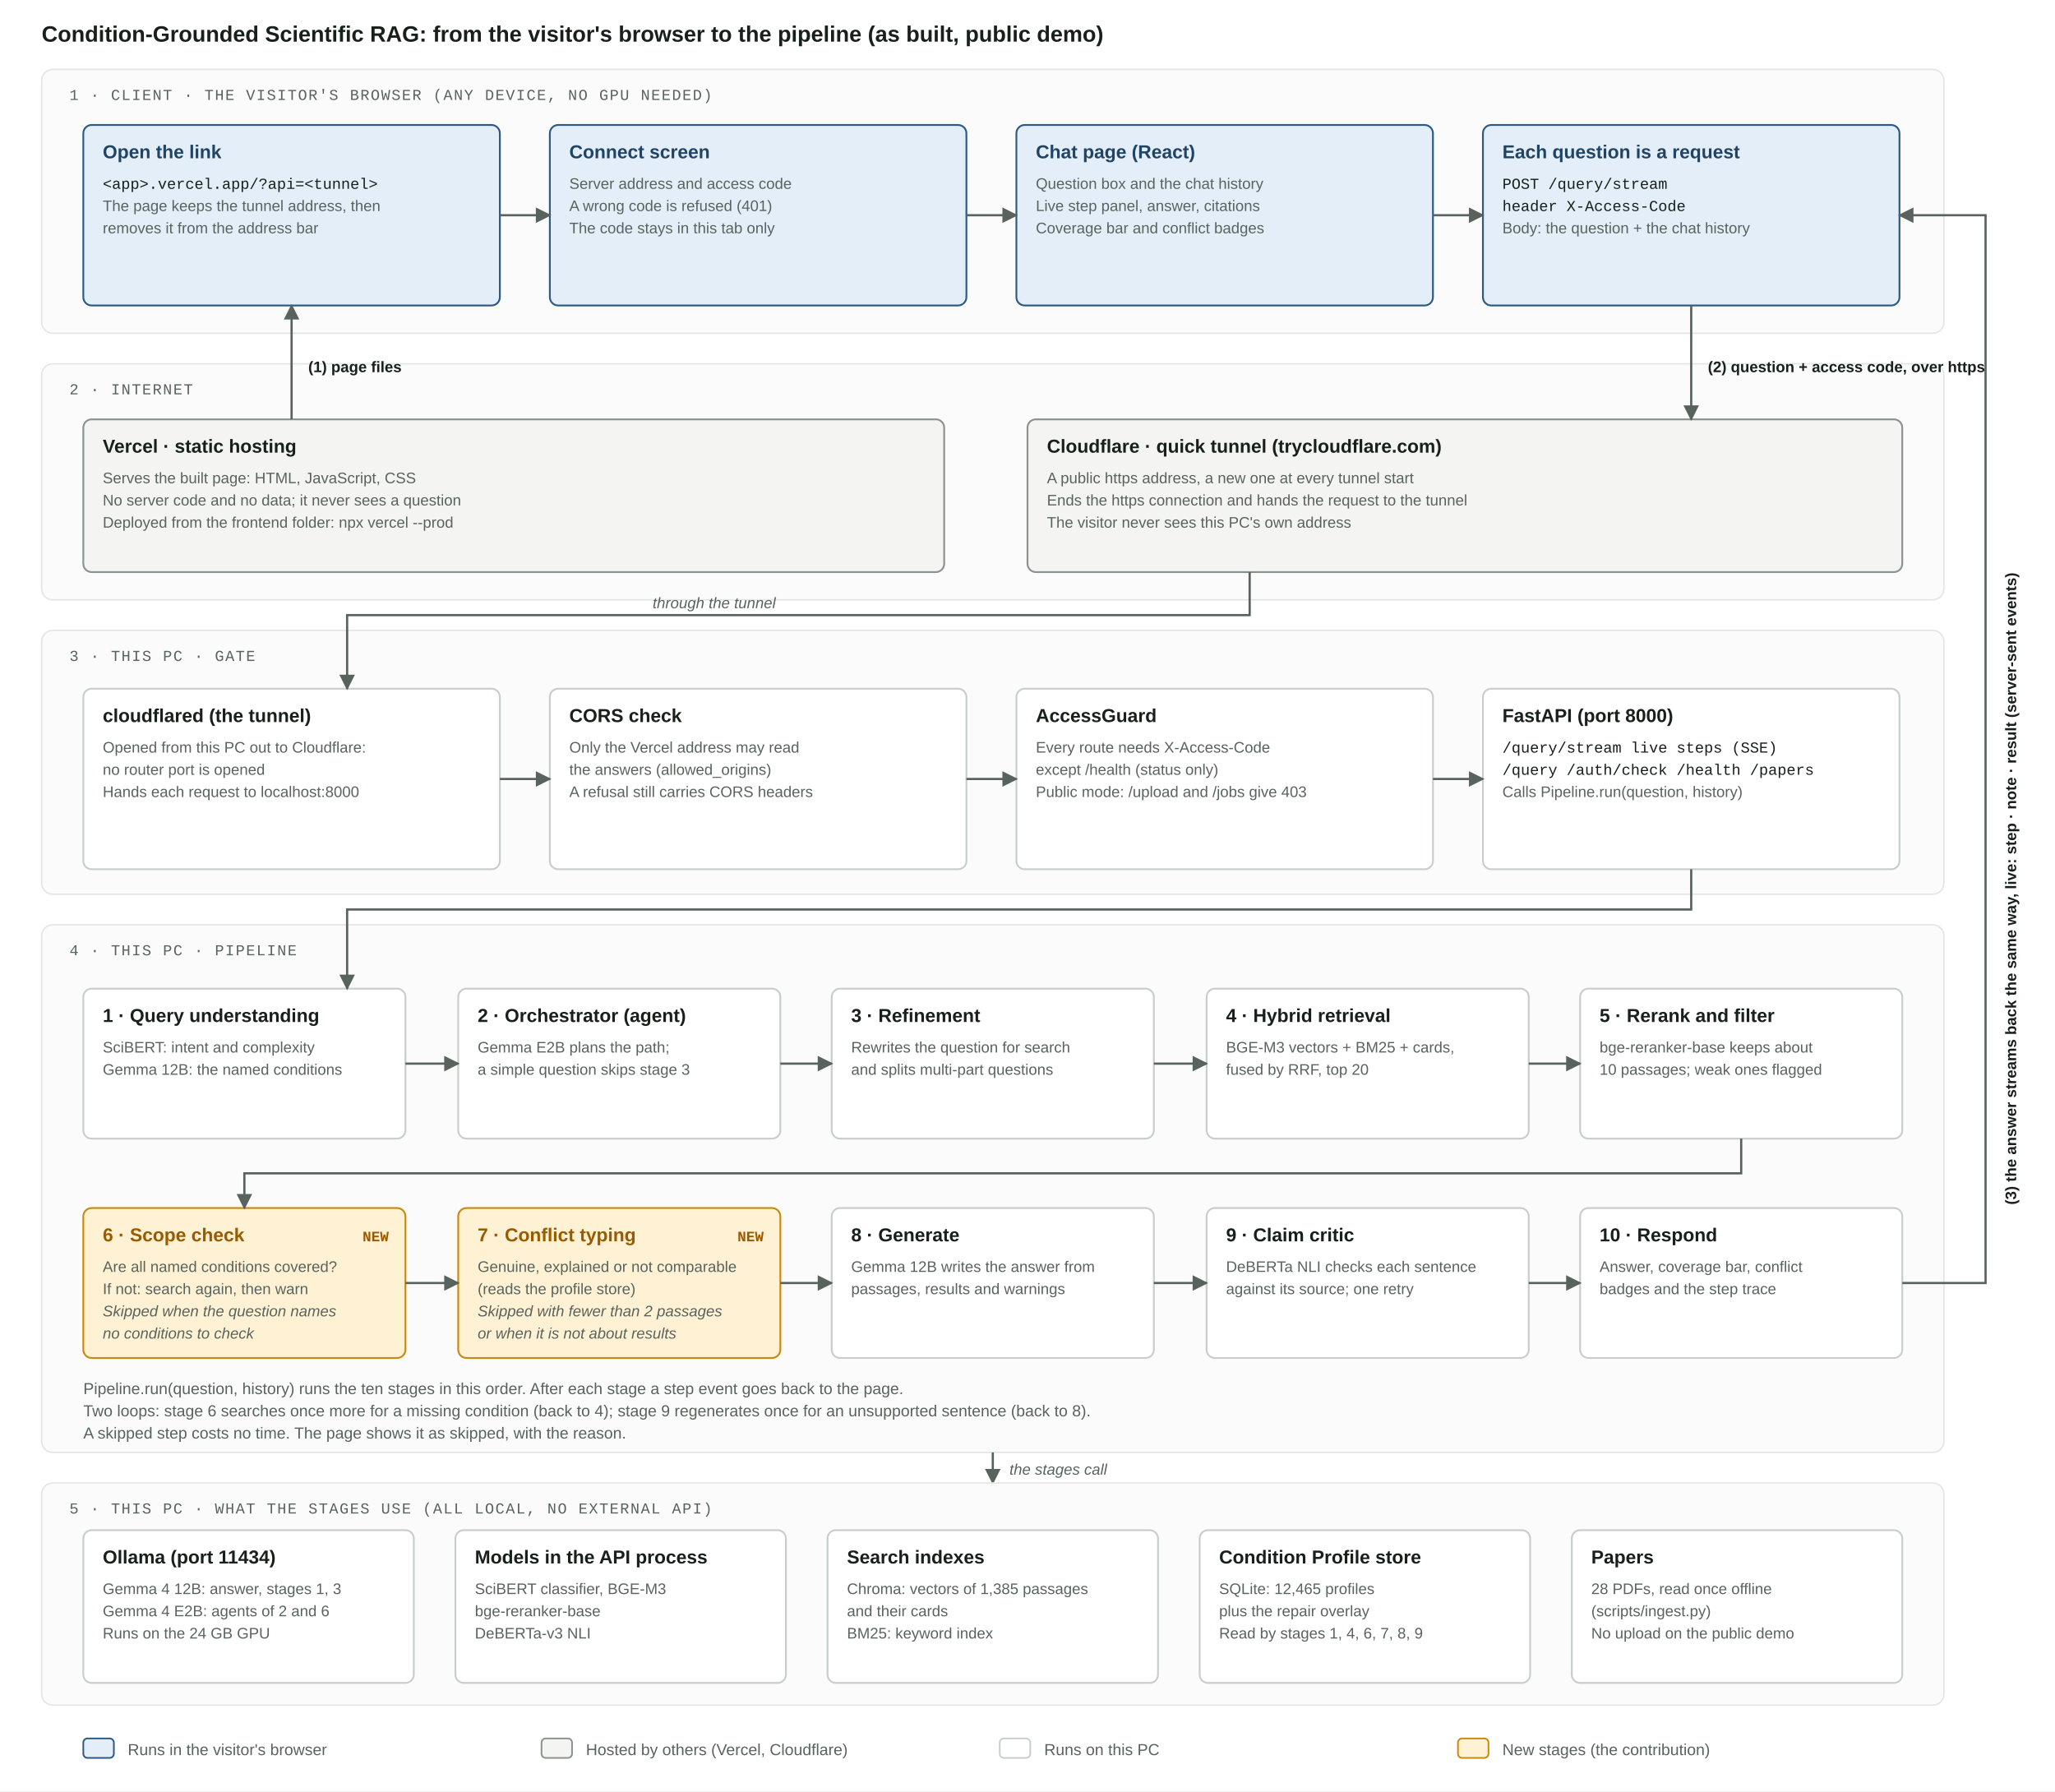
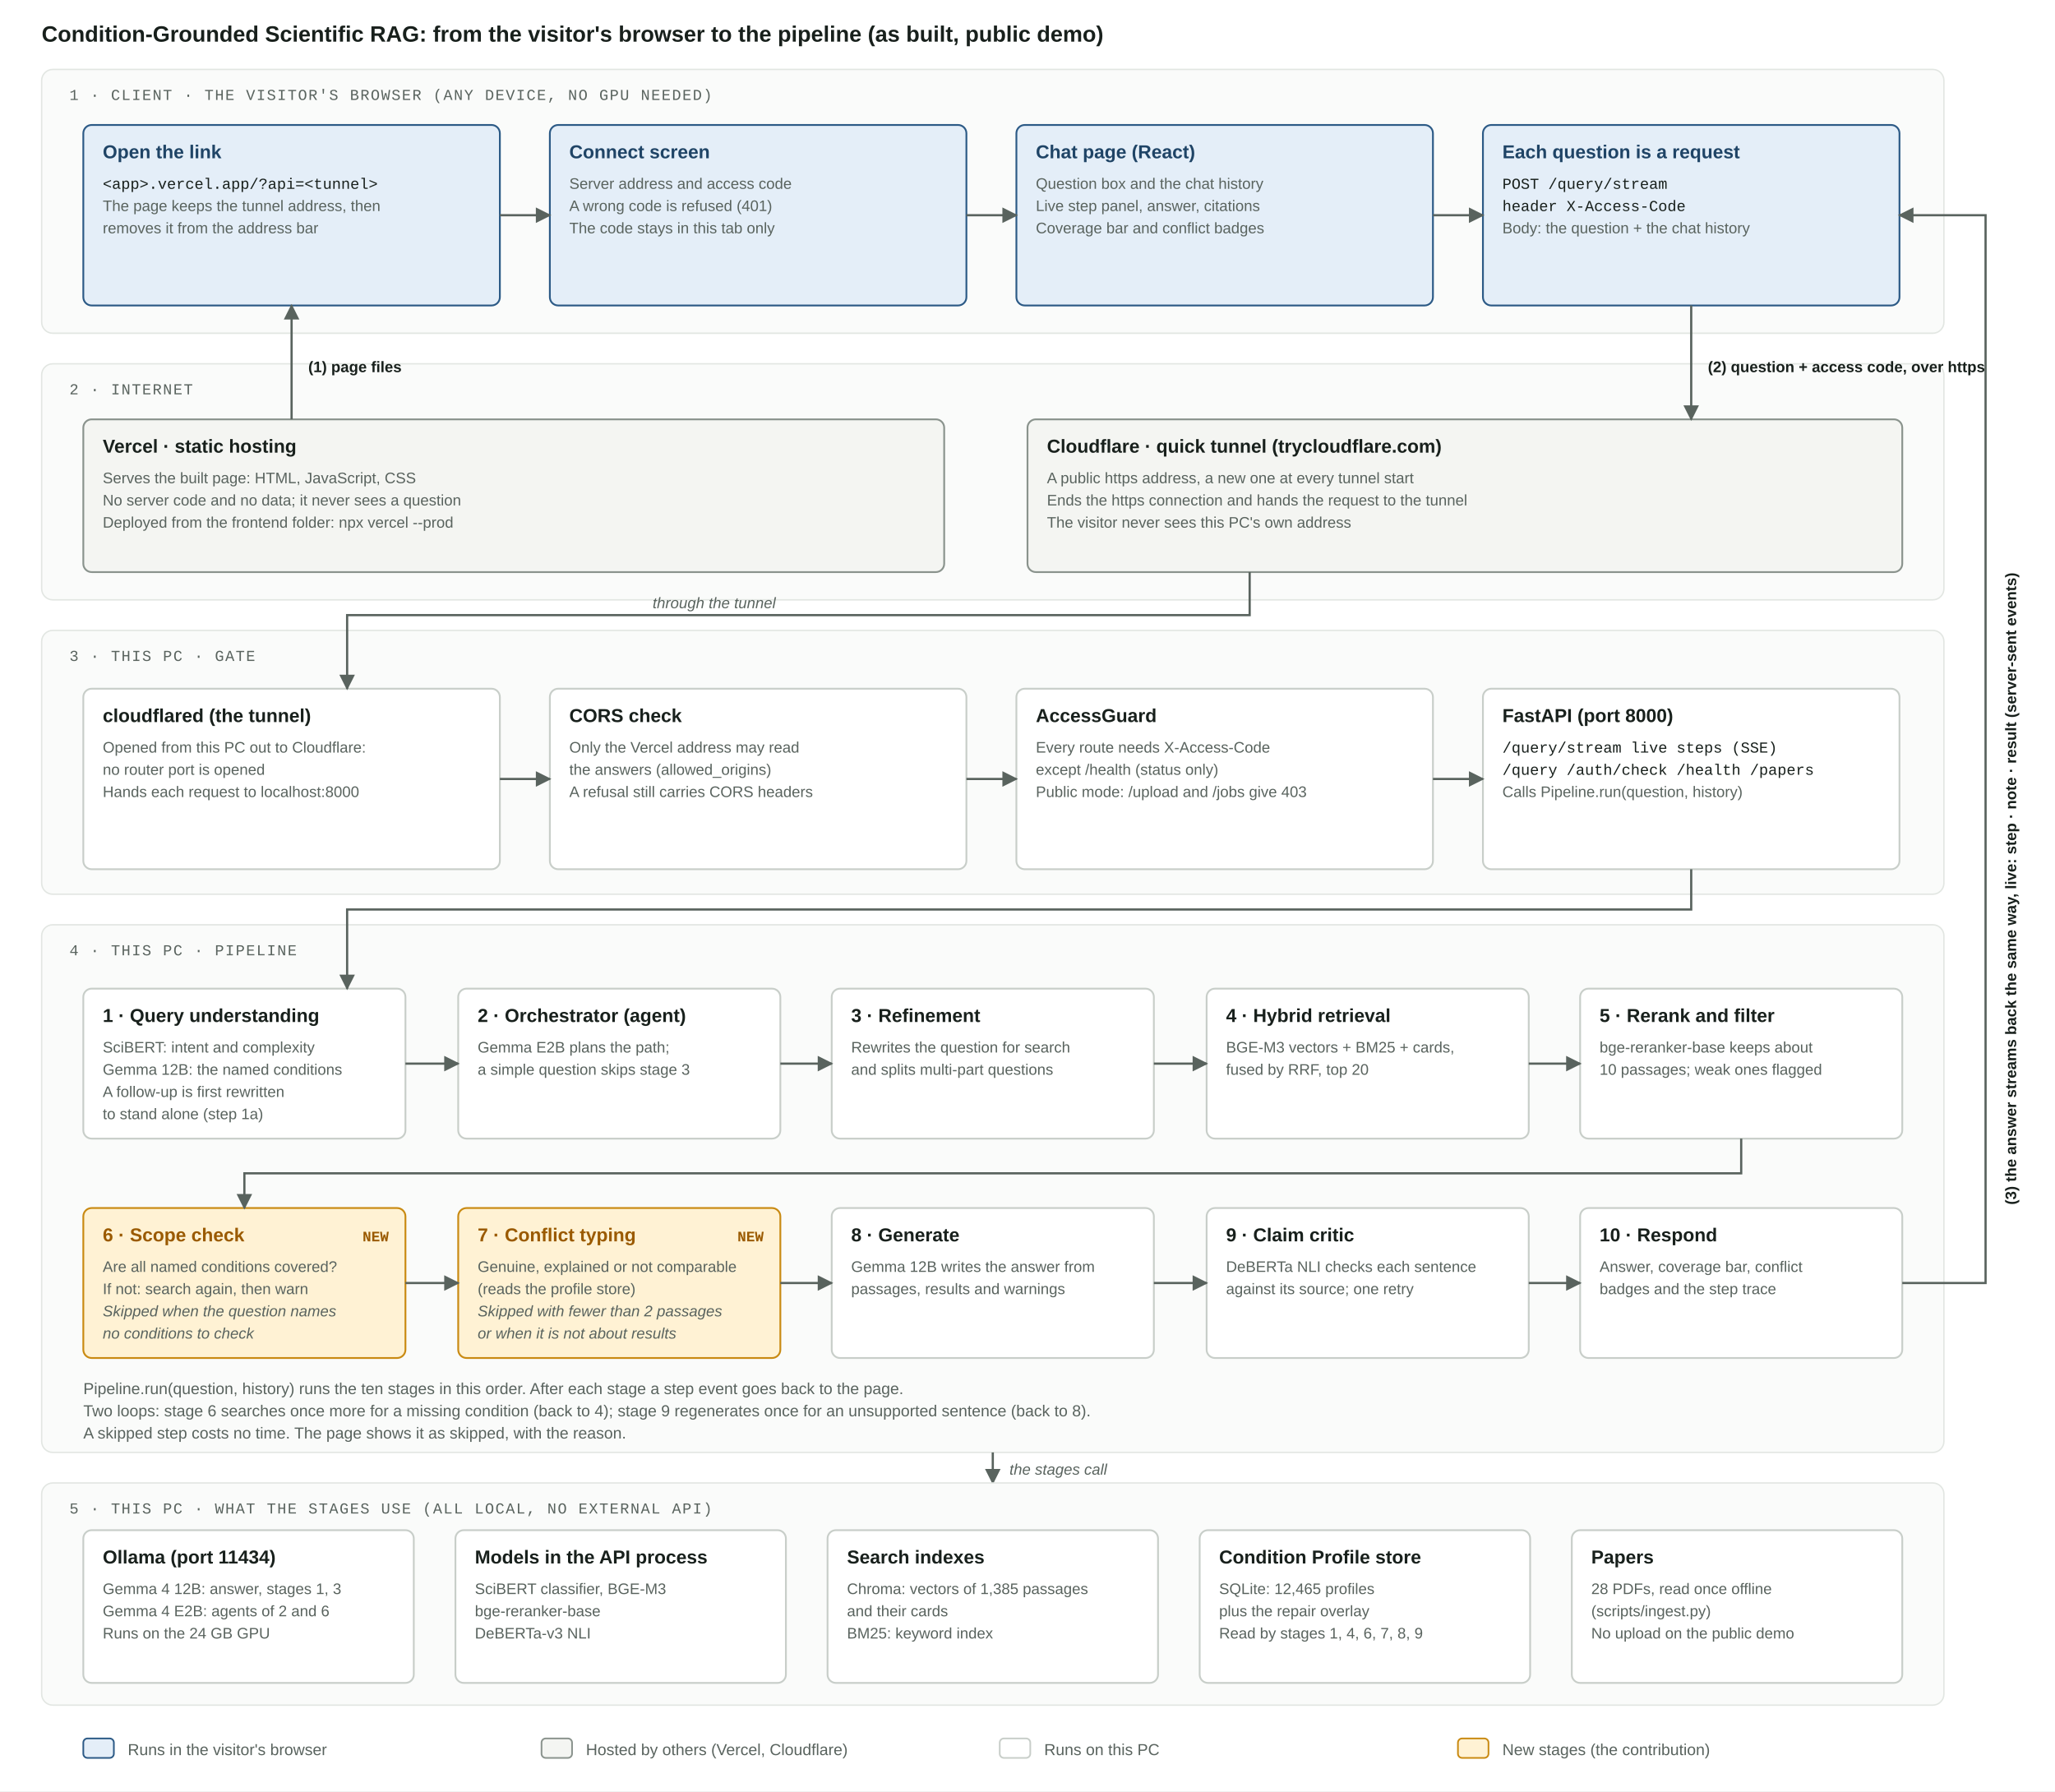
<svg xmlns="http://www.w3.org/2000/svg" viewBox="0 0 1480 1290" width="1480" height="1290" role="img" aria-label="From the visitor's browser to the pipeline: the page is served by Vercel; a question goes through Cloudflare and a tunnel to the API on the college PC, passes the CORS check and the access code, runs through the ten pipeline stages with the language models, indexes and the condition profile store on the same PC, and the answer streams back live.">
  <rect x="0" y="0" width="1480" height="1290" fill="#FFFFFF" />
  <defs>
    <marker id="ah" viewBox="0 0 10 10" refX="9" refY="5" markerWidth="7" markerHeight="7" orient="auto-start-reverse">
      <path d="M0,0 L10,5 L0,10 z" fill="#59635E" />
    </marker>
  </defs>
  <text x="30" y="30" font-family="'IBM Plex Sans Condensed','Arial Narrow',Arial,sans-serif" font-size="16" fill="#18201C" font-weight="600">Condition-Grounded Scientific RAG: from the visitor's browser to the pipeline (as built, public demo)</text>
  <rect x="30" y="50" width="1370" height="190" rx="8" fill="#FAFBFA" stroke="#E2E6E2" stroke-width="1" />
  <text x="50" y="72" font-family="'IBM Plex Mono',Consolas,'Courier New',monospace" font-size="11" fill="#59635E" letter-spacing="0.88">1 · CLIENT · THE VISITOR'S BROWSER (ANY DEVICE, NO GPU NEEDED)</text>
  <rect x="60" y="90" width="300" height="130" rx="6" fill="#E4EEF8" stroke="#2C5A86" stroke-width="1.3" />
  <text x="74" y="114" font-family="'IBM Plex Sans Condensed','Arial Narrow',Arial,sans-serif" font-size="13.5" fill="#1F4466" font-weight="600">Open the link</text>
  <text x="74" y="136" font-family="'IBM Plex Mono',Consolas,'Courier New',monospace" font-size="11" fill="#18201C">&lt;app&gt;.vercel.app/?api=&lt;tunnel&gt;</text>
  <text x="74" y="152" font-family="'IBM Plex Sans','Segoe UI',Arial,sans-serif" font-size="11" fill="#59635E">The page keeps the tunnel address, then</text>
  <text x="74" y="168" font-family="'IBM Plex Sans','Segoe UI',Arial,sans-serif" font-size="11" fill="#59635E">removes it from the address bar</text>
  <rect x="396" y="90" width="300" height="130" rx="6" fill="#E4EEF8" stroke="#2C5A86" stroke-width="1.3" />
  <text x="410" y="114" font-family="'IBM Plex Sans Condensed','Arial Narrow',Arial,sans-serif" font-size="13.5" fill="#1F4466" font-weight="600">Connect screen</text>
  <text x="410" y="136" font-family="'IBM Plex Sans','Segoe UI',Arial,sans-serif" font-size="11" fill="#59635E">Server address and access code</text>
  <text x="410" y="152" font-family="'IBM Plex Sans','Segoe UI',Arial,sans-serif" font-size="11" fill="#59635E">A wrong code is refused (401)</text>
  <text x="410" y="168" font-family="'IBM Plex Sans','Segoe UI',Arial,sans-serif" font-size="11" fill="#59635E">The code stays in this tab only</text>
  <rect x="732" y="90" width="300" height="130" rx="6" fill="#E4EEF8" stroke="#2C5A86" stroke-width="1.3" />
  <text x="746" y="114" font-family="'IBM Plex Sans Condensed','Arial Narrow',Arial,sans-serif" font-size="13.5" fill="#1F4466" font-weight="600">Chat page (React)</text>
  <text x="746" y="136" font-family="'IBM Plex Sans','Segoe UI',Arial,sans-serif" font-size="11" fill="#59635E">Question box and the chat history</text>
  <text x="746" y="152" font-family="'IBM Plex Sans','Segoe UI',Arial,sans-serif" font-size="11" fill="#59635E">Live step panel, answer, citations</text>
  <text x="746" y="168" font-family="'IBM Plex Sans','Segoe UI',Arial,sans-serif" font-size="11" fill="#59635E">Coverage bar and conflict badges</text>
  <rect x="1068" y="90" width="300" height="130" rx="6" fill="#E4EEF8" stroke="#2C5A86" stroke-width="1.3" />
  <text x="1082" y="114" font-family="'IBM Plex Sans Condensed','Arial Narrow',Arial,sans-serif" font-size="13.5" fill="#1F4466" font-weight="600">Each question is a request</text>
  <text x="1082" y="136" font-family="'IBM Plex Mono',Consolas,'Courier New',monospace" font-size="11" fill="#18201C">POST /query/stream</text>
  <text x="1082" y="152" font-family="'IBM Plex Mono',Consolas,'Courier New',monospace" font-size="11" fill="#18201C">header X-Access-Code</text>
  <text x="1082" y="168" font-family="'IBM Plex Sans','Segoe UI',Arial,sans-serif" font-size="11" fill="#59635E">Body: the question + the chat history</text>
  <path d="M360,155 H396" fill="none" stroke="#59635E" stroke-width="1.6" marker-end="url(#ah)" />
  <path d="M696,155 H732" fill="none" stroke="#59635E" stroke-width="1.6" marker-end="url(#ah)" />
  <path d="M1032,155 H1068" fill="none" stroke="#59635E" stroke-width="1.6" marker-end="url(#ah)" />
  <rect x="30" y="262" width="1370" height="170" rx="8" fill="#FAFBFA" stroke="#E2E6E2" stroke-width="1" />
  <text x="50" y="284" font-family="'IBM Plex Mono',Consolas,'Courier New',monospace" font-size="11" fill="#59635E" letter-spacing="0.88">2 · INTERNET</text>
  <rect x="60" y="302" width="620" height="110" rx="6" fill="#F4F5F2" stroke="#8A938D" stroke-width="1.3" />
  <text x="74" y="326" font-family="'IBM Plex Sans Condensed','Arial Narrow',Arial,sans-serif" font-size="13.5" fill="#18201C" font-weight="600">Vercel · static hosting</text>
  <text x="74" y="348" font-family="'IBM Plex Sans','Segoe UI',Arial,sans-serif" font-size="11" fill="#59635E">Serves the built page: HTML, JavaScript, CSS</text>
  <text x="74" y="364" font-family="'IBM Plex Sans','Segoe UI',Arial,sans-serif" font-size="11" fill="#59635E">No server code and no data; it never sees a question</text>
  <text x="74" y="380" font-family="'IBM Plex Sans','Segoe UI',Arial,sans-serif" font-size="11" fill="#59635E">Deployed from the frontend folder: npx vercel --prod</text>
  <rect x="740" y="302" width="630" height="110" rx="6" fill="#F4F5F2" stroke="#8A938D" stroke-width="1.3" />
  <text x="754" y="326" font-family="'IBM Plex Sans Condensed','Arial Narrow',Arial,sans-serif" font-size="13.5" fill="#18201C" font-weight="600">Cloudflare · quick tunnel (trycloudflare.com)</text>
  <text x="754" y="348" font-family="'IBM Plex Sans','Segoe UI',Arial,sans-serif" font-size="11" fill="#59635E">A public https address, a new one at every tunnel start</text>
  <text x="754" y="364" font-family="'IBM Plex Sans','Segoe UI',Arial,sans-serif" font-size="11" fill="#59635E">Ends the https connection and hands the request to the tunnel</text>
  <text x="754" y="380" font-family="'IBM Plex Sans','Segoe UI',Arial,sans-serif" font-size="11" fill="#59635E">The visitor never sees this PC's own address</text>
  <path d="M210,302 V220" fill="none" stroke="#59635E" stroke-width="1.6" marker-end="url(#ah)" />
  <text x="222" y="268" font-family="'IBM Plex Sans','Segoe UI',Arial,sans-serif" font-size="11" fill="#18201C" font-weight="600">(1) page files</text>
  <path d="M1218,220 V302" fill="none" stroke="#59635E" stroke-width="1.6" marker-end="url(#ah)" />
  <text x="1230" y="268" font-family="'IBM Plex Sans','Segoe UI',Arial,sans-serif" font-size="11" fill="#18201C" font-weight="600">(2) question + access code, over https</text>
  <rect x="30" y="454" width="1370" height="190" rx="8" fill="#FAFBFA" stroke="#E2E6E2" stroke-width="1" />
  <text x="50" y="476" font-family="'IBM Plex Mono',Consolas,'Courier New',monospace" font-size="11" fill="#59635E" letter-spacing="0.88">3 · THIS PC · GATE</text>
  <rect x="60" y="496" width="300" height="130" rx="6" fill="#FFFFFF" stroke="#C8CEC9" stroke-width="1.3" />
  <text x="74" y="520" font-family="'IBM Plex Sans Condensed','Arial Narrow',Arial,sans-serif" font-size="13.5" fill="#18201C" font-weight="600">cloudflared (the tunnel)</text>
  <text x="74" y="542" font-family="'IBM Plex Sans','Segoe UI',Arial,sans-serif" font-size="11" fill="#59635E">Opened from this PC out to Cloudflare:</text>
  <text x="74" y="558" font-family="'IBM Plex Sans','Segoe UI',Arial,sans-serif" font-size="11" fill="#59635E">no router port is opened</text>
  <text x="74" y="574" font-family="'IBM Plex Sans','Segoe UI',Arial,sans-serif" font-size="11" fill="#59635E">Hands each request to localhost:8000</text>
  <rect x="396" y="496" width="300" height="130" rx="6" fill="#FFFFFF" stroke="#C8CEC9" stroke-width="1.3" />
  <text x="410" y="520" font-family="'IBM Plex Sans Condensed','Arial Narrow',Arial,sans-serif" font-size="13.5" fill="#18201C" font-weight="600">CORS check</text>
  <text x="410" y="542" font-family="'IBM Plex Sans','Segoe UI',Arial,sans-serif" font-size="11" fill="#59635E">Only the Vercel address may read</text>
  <text x="410" y="558" font-family="'IBM Plex Sans','Segoe UI',Arial,sans-serif" font-size="11" fill="#59635E">the answers (allowed_origins)</text>
  <text x="410" y="574" font-family="'IBM Plex Sans','Segoe UI',Arial,sans-serif" font-size="11" fill="#59635E">A refusal still carries CORS headers</text>
  <rect x="732" y="496" width="300" height="130" rx="6" fill="#FFFFFF" stroke="#C8CEC9" stroke-width="1.3" />
  <text x="746" y="520" font-family="'IBM Plex Sans Condensed','Arial Narrow',Arial,sans-serif" font-size="13.5" fill="#18201C" font-weight="600">AccessGuard</text>
  <text x="746" y="542" font-family="'IBM Plex Sans','Segoe UI',Arial,sans-serif" font-size="11" fill="#59635E">Every route needs X-Access-Code</text>
  <text x="746" y="558" font-family="'IBM Plex Sans','Segoe UI',Arial,sans-serif" font-size="11" fill="#59635E">except /health (status only)</text>
  <text x="746" y="574" font-family="'IBM Plex Sans','Segoe UI',Arial,sans-serif" font-size="11" fill="#59635E">Public mode: /upload and /jobs give 403</text>
  <rect x="1068" y="496" width="300" height="130" rx="6" fill="#FFFFFF" stroke="#C8CEC9" stroke-width="1.3" />
  <text x="1082" y="520" font-family="'IBM Plex Sans Condensed','Arial Narrow',Arial,sans-serif" font-size="13.5" fill="#18201C" font-weight="600">FastAPI (port 8000)</text>
  <text x="1082" y="542" font-family="'IBM Plex Mono',Consolas,'Courier New',monospace" font-size="11" fill="#18201C">/query/stream  live steps (SSE)</text>
  <text x="1082" y="558" font-family="'IBM Plex Mono',Consolas,'Courier New',monospace" font-size="11" fill="#18201C">/query /auth/check /health /papers</text>
  <text x="1082" y="574" font-family="'IBM Plex Sans','Segoe UI',Arial,sans-serif" font-size="11" fill="#59635E">Calls Pipeline.run(question, history)</text>
  <path d="M360,561 H396" fill="none" stroke="#59635E" stroke-width="1.6" marker-end="url(#ah)" />
  <path d="M696,561 H732" fill="none" stroke="#59635E" stroke-width="1.6" marker-end="url(#ah)" />
  <path d="M1032,561 H1068" fill="none" stroke="#59635E" stroke-width="1.6" marker-end="url(#ah)" />
  <path d="M900,412 V443 H250 V496" fill="none" stroke="#59635E" stroke-width="1.6" marker-end="url(#ah)" />
  <text x="470" y="438" font-family="'IBM Plex Sans','Segoe UI',Arial,sans-serif" font-size="11" fill="#59635E" font-style="italic">through the tunnel</text>
  <rect x="30" y="666" width="1370" height="380" rx="8" fill="#FAFBFA" stroke="#E2E6E2" stroke-width="1" />
  <text x="50" y="688" font-family="'IBM Plex Mono',Consolas,'Courier New',monospace" font-size="11" fill="#59635E" letter-spacing="0.88">4 · THIS PC · PIPELINE</text>
  <rect x="60" y="712" width="232" height="108" rx="6" fill="#FFFFFF" stroke="#C8CEC9" stroke-width="1.3" />
  <text x="74" y="736" font-family="'IBM Plex Sans Condensed','Arial Narrow',Arial,sans-serif" font-size="13.5" fill="#18201C" font-weight="600">1 · Query understanding</text>
  <text x="74" y="758" font-family="'IBM Plex Sans','Segoe UI',Arial,sans-serif" font-size="11" fill="#59635E">SciBERT: intent and complexity</text>
  <text x="74" y="774" font-family="'IBM Plex Sans','Segoe UI',Arial,sans-serif" font-size="11" fill="#59635E">Gemma 12B: the named conditions</text>
+   <text x="74" y="790" font-family="'IBM Plex Sans','Segoe UI',Arial,sans-serif" font-size="11" fill="#59635E">A follow-up is first rewritten</text>
+   <text x="74" y="806" font-family="'IBM Plex Sans','Segoe UI',Arial,sans-serif" font-size="11" fill="#59635E">to stand alone (step 1a)</text>
  <rect x="330" y="712" width="232" height="108" rx="6" fill="#FFFFFF" stroke="#C8CEC9" stroke-width="1.3" />
  <text x="344" y="736" font-family="'IBM Plex Sans Condensed','Arial Narrow',Arial,sans-serif" font-size="13.5" fill="#18201C" font-weight="600">2 · Orchestrator (agent)</text>
  <text x="344" y="758" font-family="'IBM Plex Sans','Segoe UI',Arial,sans-serif" font-size="11" fill="#59635E">Gemma E2B plans the path;</text>
  <text x="344" y="774" font-family="'IBM Plex Sans','Segoe UI',Arial,sans-serif" font-size="11" fill="#59635E">a simple question skips stage 3</text>
  <rect x="599" y="712" width="232" height="108" rx="6" fill="#FFFFFF" stroke="#C8CEC9" stroke-width="1.3" />
  <text x="613" y="736" font-family="'IBM Plex Sans Condensed','Arial Narrow',Arial,sans-serif" font-size="13.5" fill="#18201C" font-weight="600">3 · Refinement</text>
  <text x="613" y="758" font-family="'IBM Plex Sans','Segoe UI',Arial,sans-serif" font-size="11" fill="#59635E">Rewrites the question for search</text>
  <text x="613" y="774" font-family="'IBM Plex Sans','Segoe UI',Arial,sans-serif" font-size="11" fill="#59635E">and splits multi-part questions</text>
  <rect x="869" y="712" width="232" height="108" rx="6" fill="#FFFFFF" stroke="#C8CEC9" stroke-width="1.3" />
  <text x="883" y="736" font-family="'IBM Plex Sans Condensed','Arial Narrow',Arial,sans-serif" font-size="13.5" fill="#18201C" font-weight="600">4 · Hybrid retrieval</text>
  <text x="883" y="758" font-family="'IBM Plex Sans','Segoe UI',Arial,sans-serif" font-size="11" fill="#59635E">BGE-M3 vectors + BM25 + cards,</text>
  <text x="883" y="774" font-family="'IBM Plex Sans','Segoe UI',Arial,sans-serif" font-size="11" fill="#59635E">fused by RRF, top 20</text>
  <rect x="1138" y="712" width="232" height="108" rx="6" fill="#FFFFFF" stroke="#C8CEC9" stroke-width="1.3" />
  <text x="1152" y="736" font-family="'IBM Plex Sans Condensed','Arial Narrow',Arial,sans-serif" font-size="13.5" fill="#18201C" font-weight="600">5 · Rerank and filter</text>
  <text x="1152" y="758" font-family="'IBM Plex Sans','Segoe UI',Arial,sans-serif" font-size="11" fill="#59635E">bge-reranker-base keeps about</text>
  <text x="1152" y="774" font-family="'IBM Plex Sans','Segoe UI',Arial,sans-serif" font-size="11" fill="#59635E">10 passages; weak ones flagged</text>
  <rect x="60" y="870" width="232" height="108" rx="6" fill="#FFF2D4" stroke="#C98A12" stroke-width="1.3" />
  <text x="74" y="894" font-family="'IBM Plex Sans Condensed','Arial Narrow',Arial,sans-serif" font-size="13.5" fill="#9A5A00" font-weight="600">6 · Scope check</text>
  <text x="280" y="894" font-family="'IBM Plex Mono',Consolas,'Courier New',monospace" font-size="10.5" fill="#9A5A00" font-weight="700" text-anchor="end">NEW</text>
  <text x="74" y="916" font-family="'IBM Plex Sans','Segoe UI',Arial,sans-serif" font-size="11" fill="#59635E">Are all named conditions covered?</text>
  <text x="74" y="932" font-family="'IBM Plex Sans','Segoe UI',Arial,sans-serif" font-size="11" fill="#59635E">If not: search again, then warn</text>
  <text x="74" y="948" font-family="'IBM Plex Sans','Segoe UI',Arial,sans-serif" font-size="11" fill="#59635E" font-style="italic">Skipped when the question names</text>
  <text x="74" y="964" font-family="'IBM Plex Sans','Segoe UI',Arial,sans-serif" font-size="11" fill="#59635E" font-style="italic">no conditions to check</text>
  <rect x="330" y="870" width="232" height="108" rx="6" fill="#FFF2D4" stroke="#C98A12" stroke-width="1.3" />
  <text x="344" y="894" font-family="'IBM Plex Sans Condensed','Arial Narrow',Arial,sans-serif" font-size="13.5" fill="#9A5A00" font-weight="600">7 · Conflict typing</text>
  <text x="550" y="894" font-family="'IBM Plex Mono',Consolas,'Courier New',monospace" font-size="10.5" fill="#9A5A00" font-weight="700" text-anchor="end">NEW</text>
  <text x="344" y="916" font-family="'IBM Plex Sans','Segoe UI',Arial,sans-serif" font-size="11" fill="#59635E">Genuine, explained or not comparable</text>
  <text x="344" y="932" font-family="'IBM Plex Sans','Segoe UI',Arial,sans-serif" font-size="11" fill="#59635E">(reads the profile store)</text>
  <text x="344" y="948" font-family="'IBM Plex Sans','Segoe UI',Arial,sans-serif" font-size="11" fill="#59635E" font-style="italic">Skipped with fewer than 2 passages</text>
  <text x="344" y="964" font-family="'IBM Plex Sans','Segoe UI',Arial,sans-serif" font-size="11" fill="#59635E" font-style="italic">or when it is not about results</text>
  <rect x="599" y="870" width="232" height="108" rx="6" fill="#FFFFFF" stroke="#C8CEC9" stroke-width="1.3" />
  <text x="613" y="894" font-family="'IBM Plex Sans Condensed','Arial Narrow',Arial,sans-serif" font-size="13.5" fill="#18201C" font-weight="600">8 · Generate</text>
  <text x="613" y="916" font-family="'IBM Plex Sans','Segoe UI',Arial,sans-serif" font-size="11" fill="#59635E">Gemma 12B writes the answer from</text>
  <text x="613" y="932" font-family="'IBM Plex Sans','Segoe UI',Arial,sans-serif" font-size="11" fill="#59635E">passages, results and warnings</text>
  <rect x="869" y="870" width="232" height="108" rx="6" fill="#FFFFFF" stroke="#C8CEC9" stroke-width="1.3" />
  <text x="883" y="894" font-family="'IBM Plex Sans Condensed','Arial Narrow',Arial,sans-serif" font-size="13.5" fill="#18201C" font-weight="600">9 · Claim critic</text>
  <text x="883" y="916" font-family="'IBM Plex Sans','Segoe UI',Arial,sans-serif" font-size="11" fill="#59635E">DeBERTa NLI checks each sentence</text>
  <text x="883" y="932" font-family="'IBM Plex Sans','Segoe UI',Arial,sans-serif" font-size="11" fill="#59635E">against its source; one retry</text>
  <rect x="1138" y="870" width="232" height="108" rx="6" fill="#FFFFFF" stroke="#C8CEC9" stroke-width="1.3" />
  <text x="1152" y="894" font-family="'IBM Plex Sans Condensed','Arial Narrow',Arial,sans-serif" font-size="13.5" fill="#18201C" font-weight="600">10 · Respond</text>
  <text x="1152" y="916" font-family="'IBM Plex Sans','Segoe UI',Arial,sans-serif" font-size="11" fill="#59635E">Answer, coverage bar, conflict</text>
  <text x="1152" y="932" font-family="'IBM Plex Sans','Segoe UI',Arial,sans-serif" font-size="11" fill="#59635E">badges and the step trace</text>
  <path d="M292,766 H330" fill="none" stroke="#59635E" stroke-width="1.6" marker-end="url(#ah)" />
  <path d="M292,924 H330" fill="none" stroke="#59635E" stroke-width="1.6" marker-end="url(#ah)" />
  <path d="M562,766 H599" fill="none" stroke="#59635E" stroke-width="1.6" marker-end="url(#ah)" />
  <path d="M562,924 H599" fill="none" stroke="#59635E" stroke-width="1.6" marker-end="url(#ah)" />
  <path d="M831,766 H869" fill="none" stroke="#59635E" stroke-width="1.6" marker-end="url(#ah)" />
  <path d="M831,924 H869" fill="none" stroke="#59635E" stroke-width="1.6" marker-end="url(#ah)" />
  <path d="M1101,766 H1138" fill="none" stroke="#59635E" stroke-width="1.6" marker-end="url(#ah)" />
  <path d="M1101,924 H1138" fill="none" stroke="#59635E" stroke-width="1.6" marker-end="url(#ah)" />
  <path d="M1254,820 V845 H176 V870" fill="none" stroke="#59635E" stroke-width="1.6" marker-end="url(#ah)" />
  <path d="M1218,626 V655 H250 V712" fill="none" stroke="#59635E" stroke-width="1.6" marker-end="url(#ah)" />
  <text x="60" y="1004" font-family="'IBM Plex Sans','Segoe UI',Arial,sans-serif" font-size="11.5" fill="#59635E">Pipeline.run(question, history) runs the ten stages in this order. After each stage a step event goes back to the page.</text>
  <text x="60" y="1020" font-family="'IBM Plex Sans','Segoe UI',Arial,sans-serif" font-size="11.5" fill="#59635E">Two loops: stage 6 searches once more for a missing condition (back to 4); stage 9 regenerates once for an unsupported sentence (back to 8).</text>
  <text x="60" y="1036" font-family="'IBM Plex Sans','Segoe UI',Arial,sans-serif" font-size="11.5" fill="#59635E">A skipped step costs no time. The page shows it as skipped, with the reason.</text>
  <path d="M715,1046 V1068" fill="none" stroke="#59635E" stroke-width="1.6" marker-end="url(#ah)" />
  <text x="727" y="1062" font-family="'IBM Plex Sans','Segoe UI',Arial,sans-serif" font-size="11" fill="#59635E" font-style="italic">the stages call</text>
  <rect x="30" y="1068" width="1370" height="160" rx="8" fill="#FAFBFA" stroke="#E2E6E2" stroke-width="1" />
  <text x="50" y="1090" font-family="'IBM Plex Mono',Consolas,'Courier New',monospace" font-size="11" fill="#59635E" letter-spacing="0.88">5 · THIS PC · WHAT THE STAGES USE (ALL LOCAL, NO EXTERNAL API)</text>
  <rect x="60" y="1102" width="238" height="110" rx="6" fill="#FFFFFF" stroke="#C8CEC9" stroke-width="1.3" />
  <text x="74" y="1126" font-family="'IBM Plex Sans Condensed','Arial Narrow',Arial,sans-serif" font-size="13.5" fill="#18201C" font-weight="600">Ollama (port 11434)</text>
  <text x="74" y="1148" font-family="'IBM Plex Sans','Segoe UI',Arial,sans-serif" font-size="11" fill="#59635E">Gemma 4 12B: answer, stages 1, 3</text>
  <text x="74" y="1164" font-family="'IBM Plex Sans','Segoe UI',Arial,sans-serif" font-size="11" fill="#59635E">Gemma 4 E2B: agents of 2 and 6</text>
  <text x="74" y="1180" font-family="'IBM Plex Sans','Segoe UI',Arial,sans-serif" font-size="11" fill="#59635E">Runs on the 24 GB GPU</text>
  <rect x="328" y="1102" width="238" height="110" rx="6" fill="#FFFFFF" stroke="#C8CEC9" stroke-width="1.3" />
  <text x="342" y="1126" font-family="'IBM Plex Sans Condensed','Arial Narrow',Arial,sans-serif" font-size="13.5" fill="#18201C" font-weight="600">Models in the API process</text>
  <text x="342" y="1148" font-family="'IBM Plex Sans','Segoe UI',Arial,sans-serif" font-size="11" fill="#59635E">SciBERT classifier, BGE-M3</text>
  <text x="342" y="1164" font-family="'IBM Plex Sans','Segoe UI',Arial,sans-serif" font-size="11" fill="#59635E">bge-reranker-base</text>
  <text x="342" y="1180" font-family="'IBM Plex Sans','Segoe UI',Arial,sans-serif" font-size="11" fill="#59635E">DeBERTa-v3 NLI</text>
  <rect x="596" y="1102" width="238" height="110" rx="6" fill="#FFFFFF" stroke="#C8CEC9" stroke-width="1.3" />
  <text x="610" y="1126" font-family="'IBM Plex Sans Condensed','Arial Narrow',Arial,sans-serif" font-size="13.5" fill="#18201C" font-weight="600">Search indexes</text>
  <text x="610" y="1148" font-family="'IBM Plex Sans','Segoe UI',Arial,sans-serif" font-size="11" fill="#59635E">Chroma: vectors of 1,385 passages</text>
  <text x="610" y="1164" font-family="'IBM Plex Sans','Segoe UI',Arial,sans-serif" font-size="11" fill="#59635E">and their cards</text>
  <text x="610" y="1180" font-family="'IBM Plex Sans','Segoe UI',Arial,sans-serif" font-size="11" fill="#59635E">BM25: keyword index</text>
  <rect x="864" y="1102" width="238" height="110" rx="6" fill="#FFFFFF" stroke="#C8CEC9" stroke-width="1.3" />
  <text x="878" y="1126" font-family="'IBM Plex Sans Condensed','Arial Narrow',Arial,sans-serif" font-size="13.5" fill="#18201C" font-weight="600">Condition Profile store</text>
  <text x="878" y="1148" font-family="'IBM Plex Sans','Segoe UI',Arial,sans-serif" font-size="11" fill="#59635E">SQLite: 12,465 profiles</text>
  <text x="878" y="1164" font-family="'IBM Plex Sans','Segoe UI',Arial,sans-serif" font-size="11" fill="#59635E">plus the repair overlay</text>
  <text x="878" y="1180" font-family="'IBM Plex Sans','Segoe UI',Arial,sans-serif" font-size="11" fill="#59635E">Read by stages 1, 4, 6, 7, 8, 9</text>
  <rect x="1132" y="1102" width="238" height="110" rx="6" fill="#FFFFFF" stroke="#C8CEC9" stroke-width="1.3" />
  <text x="1146" y="1126" font-family="'IBM Plex Sans Condensed','Arial Narrow',Arial,sans-serif" font-size="13.5" fill="#18201C" font-weight="600">Papers</text>
  <text x="1146" y="1148" font-family="'IBM Plex Sans','Segoe UI',Arial,sans-serif" font-size="11" fill="#59635E">28 PDFs, read once offline</text>
  <text x="1146" y="1164" font-family="'IBM Plex Sans','Segoe UI',Arial,sans-serif" font-size="11" fill="#59635E">(scripts/ingest.py)</text>
  <text x="1146" y="1180" font-family="'IBM Plex Sans','Segoe UI',Arial,sans-serif" font-size="11" fill="#59635E">No upload on the public demo</text>
  <path d="M1370,924 H1430 V155 H1368" fill="none" stroke="#59635E" stroke-width="1.6" marker-end="url(#ah)" />
  <text x="1452" y="640" font-family="'IBM Plex Sans','Segoe UI',Arial,sans-serif" font-size="11" fill="#18201C" font-weight="600" transform="rotate(-90 1452 640)" text-anchor="middle">(3) the answer streams back the same way, live: step · note · result (server-sent events)</text>
  <rect x="60" y="1252" width="22" height="14" rx="3" fill="#E4EEF8" stroke="#2C5A86" stroke-width="1.2" />
  <text x="92" y="1264" font-family="'IBM Plex Sans','Segoe UI',Arial,sans-serif" font-size="11.5" fill="#59635E">Runs in the visitor's browser</text>
  <rect x="390" y="1252" width="22" height="14" rx="3" fill="#F4F5F2" stroke="#8A938D" stroke-width="1.2" />
  <text x="422" y="1264" font-family="'IBM Plex Sans','Segoe UI',Arial,sans-serif" font-size="11.5" fill="#59635E">Hosted by others (Vercel, Cloudflare)</text>
  <rect x="720" y="1252" width="22" height="14" rx="3" fill="#FFFFFF" stroke="#C8CEC9" stroke-width="1.2" />
  <text x="752" y="1264" font-family="'IBM Plex Sans','Segoe UI',Arial,sans-serif" font-size="11.5" fill="#59635E">Runs on this PC</text>
  <rect x="1050" y="1252" width="22" height="14" rx="3" fill="#FFF2D4" stroke="#C98A12" stroke-width="1.2" />
  <text x="1082" y="1264" font-family="'IBM Plex Sans','Segoe UI',Arial,sans-serif" font-size="11.5" fill="#59635E">New stages (the contribution)</text>
</svg>
